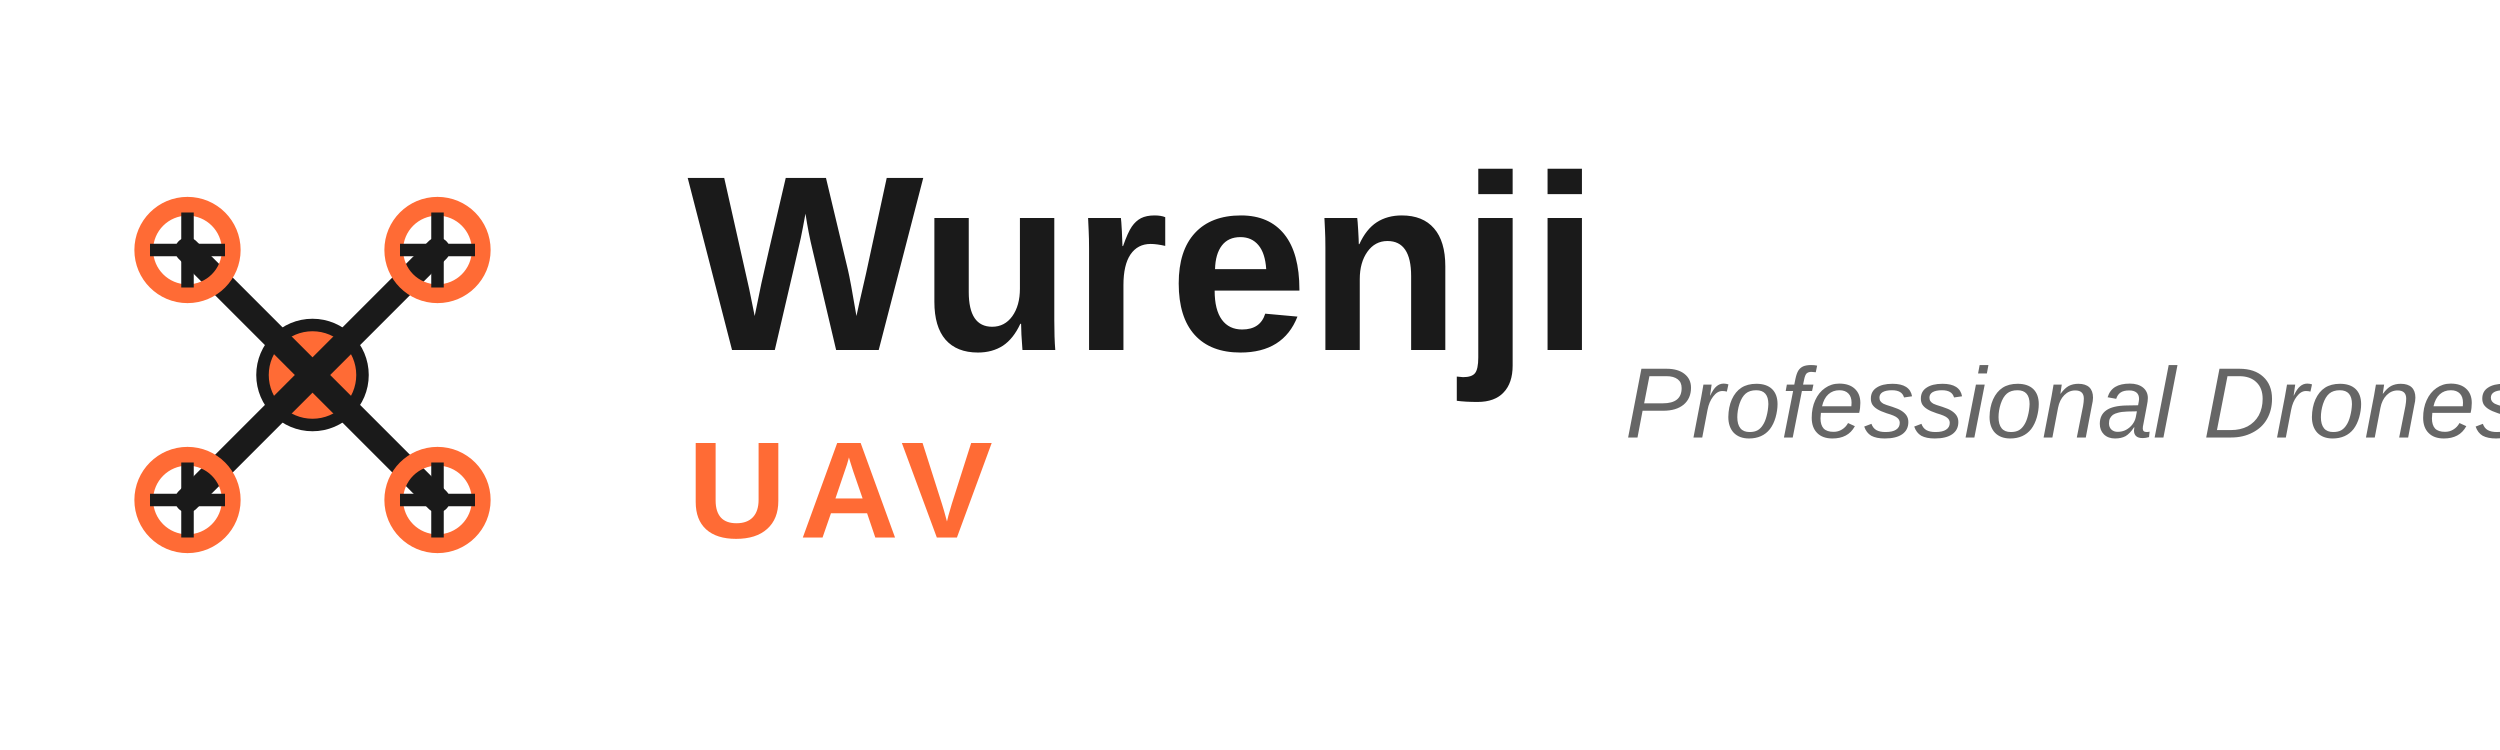
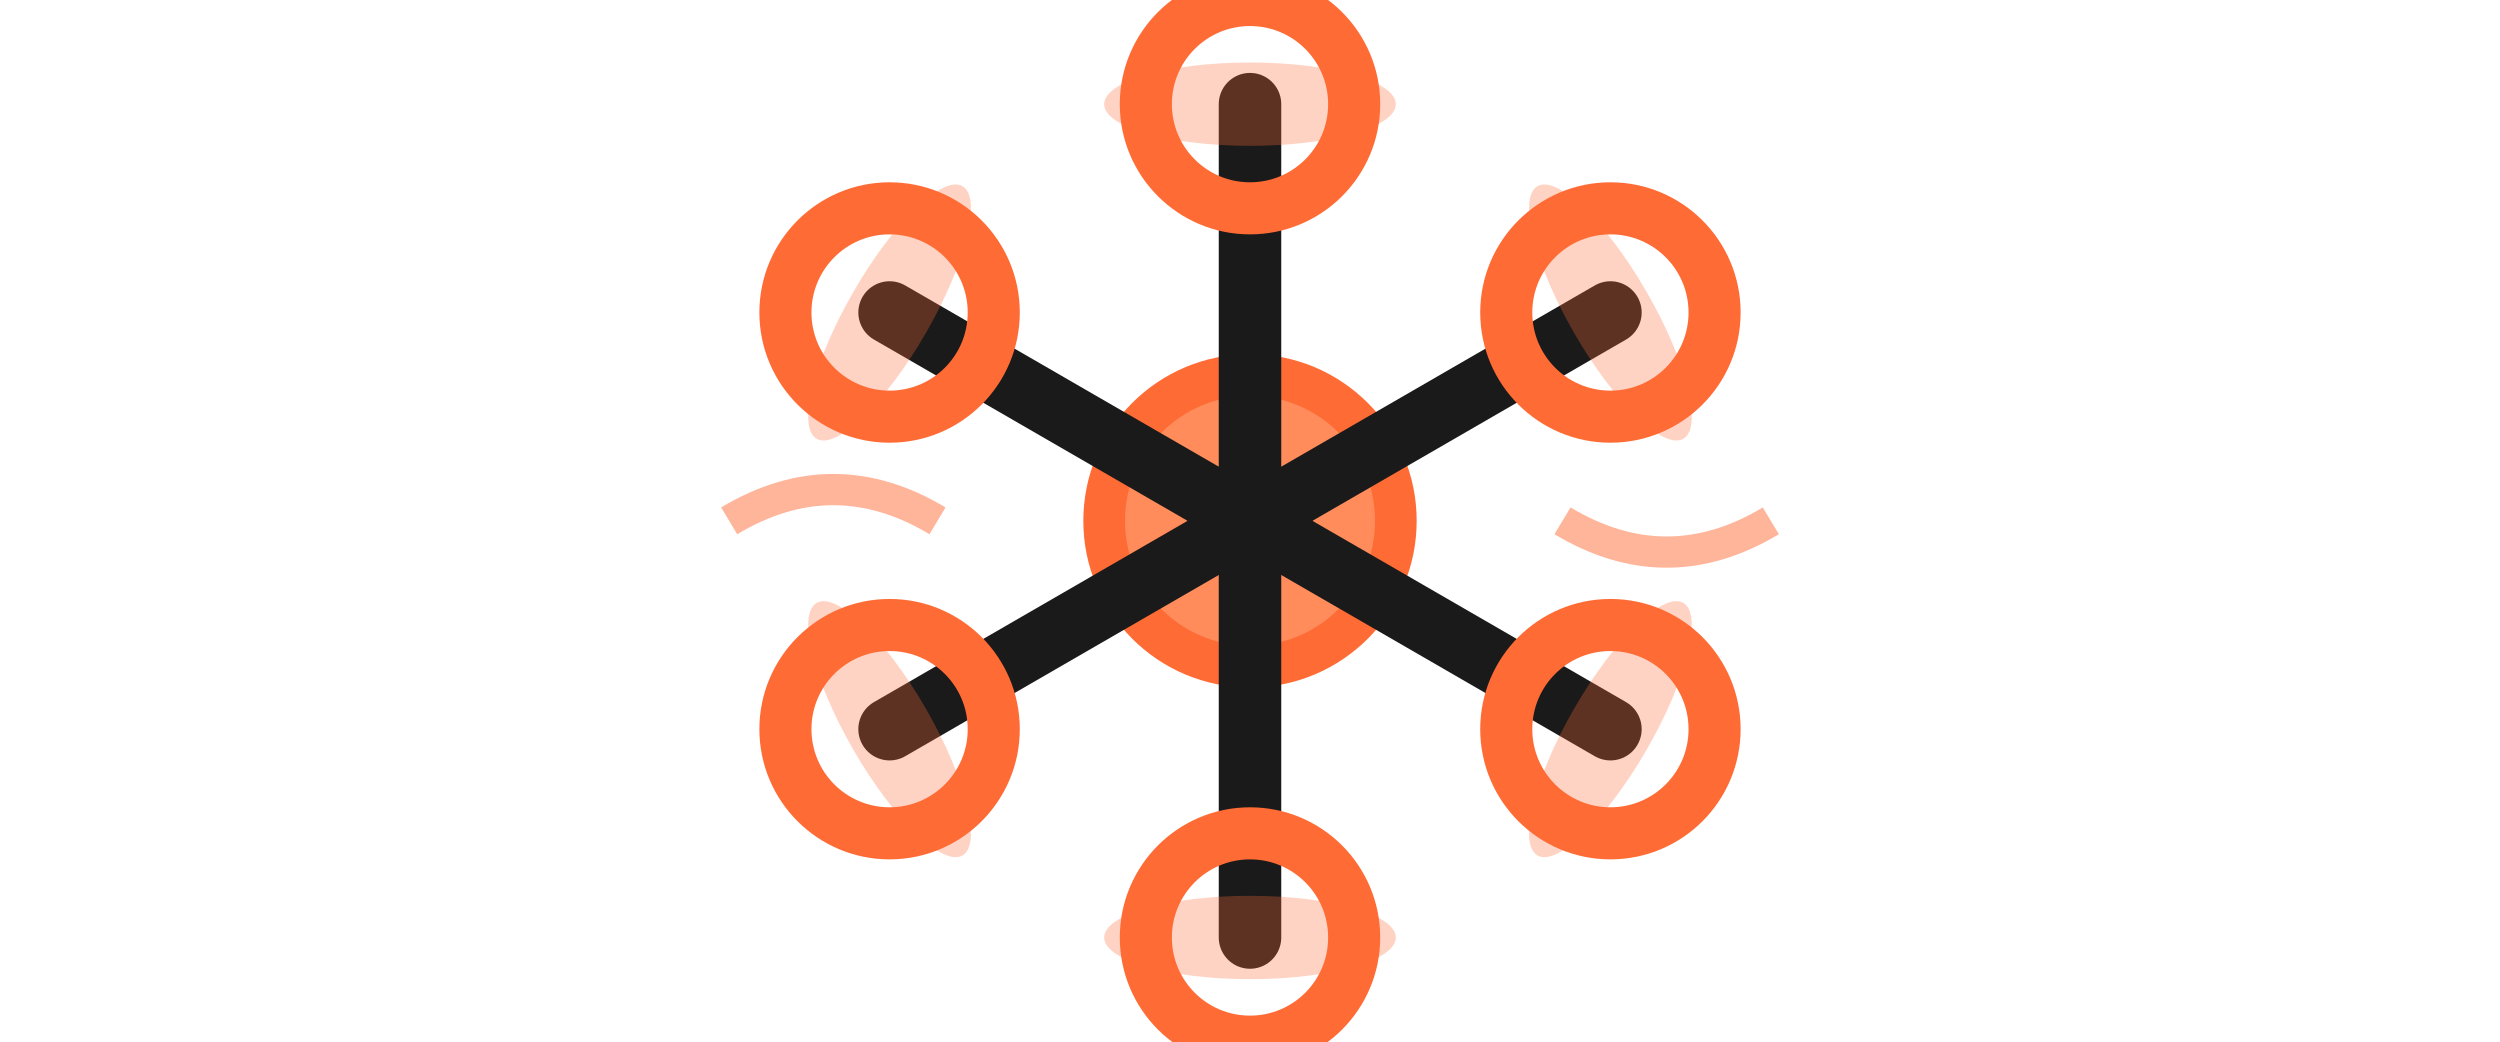
- <svg xmlns="http://www.w3.org/2000/svg" width="200" height="60" viewBox="0 0 200 60" fill="none">
-   <g transform="translate(10, 15)">
-     <circle cx="15" cy="15" r="4" fill="#FF6B35" stroke="#1a1a1a" stroke-width="1" />
-     <line x1="15" y1="15" x2="5" y2="5" stroke="#1a1a1a" stroke-width="2" stroke-linecap="round" />
-     <line x1="15" y1="15" x2="25" y2="5" stroke="#1a1a1a" stroke-width="2" stroke-linecap="round" />
-     <line x1="15" y1="15" x2="5" y2="25" stroke="#1a1a1a" stroke-width="2" stroke-linecap="round" />
-     <line x1="15" y1="15" x2="25" y2="25" stroke="#1a1a1a" stroke-width="2" stroke-linecap="round" />
-     <circle cx="5" cy="5" r="3.5" fill="none" stroke="#FF6B35" stroke-width="1.5" />
-     <circle cx="25" cy="5" r="3.5" fill="none" stroke="#FF6B35" stroke-width="1.5" />
-     <circle cx="5" cy="25" r="3.5" fill="none" stroke="#FF6B35" stroke-width="1.5" />
-     <circle cx="25" cy="25" r="3.5" fill="none" stroke="#FF6B35" stroke-width="1.5" />
-     <path d="M 5 2 L 5 8" stroke="#1a1a1a" stroke-width="1" />
-     <path d="M 2 5 L 8 5" stroke="#1a1a1a" stroke-width="1" />
-     <path d="M 25 2 L 25 8" stroke="#1a1a1a" stroke-width="1" />
-     <path d="M 22 5 L 28 5" stroke="#1a1a1a" stroke-width="1" />
-     <path d="M 5 22 L 5 28" stroke="#1a1a1a" stroke-width="1" />
-     <path d="M 2 25 L 8 25" stroke="#1a1a1a" stroke-width="1" />
-     <path d="M 25 22 L 25 28" stroke="#1a1a1a" stroke-width="1" />
-     <path d="M 22 25 L 28 25" stroke="#1a1a1a" stroke-width="1" />
+ <svg xmlns="http://www.w3.org/2000/svg" width="120" height="50" viewBox="0 0 120 50" fill="none">
+   <g transform="translate(60, 25)">
+     <circle cx="0" cy="0" r="8" fill="#FF6B35" />
+     <circle cx="0" cy="0" r="6" fill="#FF8C5A" />
+     <circle cx="0" cy="0" r="3" fill="#1a1a1a" />
+     <g>
+       <line x1="0" y1="0" x2="0" y2="-20" stroke="#1a1a1a" stroke-width="3" stroke-linecap="round" />
+       <line x1="0" y1="0" x2="17.3" y2="-10" stroke="#1a1a1a" stroke-width="3" stroke-linecap="round" />
+       <line x1="0" y1="0" x2="17.3" y2="10" stroke="#1a1a1a" stroke-width="3" stroke-linecap="round" />
+       <line x1="0" y1="0" x2="0" y2="20" stroke="#1a1a1a" stroke-width="3" stroke-linecap="round" />
+       <line x1="0" y1="0" x2="-17.3" y2="10" stroke="#1a1a1a" stroke-width="3" stroke-linecap="round" />
+       <line x1="0" y1="0" x2="-17.3" y2="-10" stroke="#1a1a1a" stroke-width="3" stroke-linecap="round" />
+     </g>
+     <g>
+       <circle cx="0" cy="-20" r="5" fill="none" stroke="#FF6B35" stroke-width="2.5" />
+       <ellipse cx="0" cy="-20" rx="7" ry="2" fill="#FF6B35" opacity="0.3" />
+       <circle cx="17.3" cy="-10" r="5" fill="none" stroke="#FF6B35" stroke-width="2.5" />
+       <ellipse cx="17.3" cy="-10" rx="7" ry="2" fill="#FF6B35" opacity="0.3" transform="rotate(60 17.3 -10)" />
+       <circle cx="17.3" cy="10" r="5" fill="none" stroke="#FF6B35" stroke-width="2.5" />
+       <ellipse cx="17.3" cy="10" rx="7" ry="2" fill="#FF6B35" opacity="0.3" transform="rotate(-60 17.3 10)" />
+       <circle cx="0" cy="20" r="5" fill="none" stroke="#FF6B35" stroke-width="2.5" />
+       <ellipse cx="0" cy="20" rx="7" ry="2" fill="#FF6B35" opacity="0.3" />
+       <circle cx="-17.3" cy="10" r="5" fill="none" stroke="#FF6B35" stroke-width="2.5" />
+       <ellipse cx="-17.3" cy="10" rx="7" ry="2" fill="#FF6B35" opacity="0.3" transform="rotate(60 -17.3 10)" />
+       <circle cx="-17.3" cy="-10" r="5" fill="none" stroke="#FF6B35" stroke-width="2.5" />
+       <ellipse cx="-17.3" cy="-10" rx="7" ry="2" fill="#FF6B35" opacity="0.3" transform="rotate(-60 -17.3 -10)" />
+     </g>
+     <path d="M -25 0 Q -20 -3, -15 0" stroke="#FF6B35" stroke-width="1.5" opacity="0.5" fill="none" />
+     <path d="M 15 0 Q 20 3, 25 0" stroke="#FF6B35" stroke-width="1.5" opacity="0.5" fill="none" />
  </g>
-   <text x="55" y="28" font-family="Arial, sans-serif" font-size="20" font-weight="bold" fill="#1a1a1a">
-     Wurenji
-   </text>
-   <text x="55" y="43" font-family="Arial, sans-serif" font-size="11" font-weight="600" fill="#FF6B35" letter-spacing="1">
-     UAV
-   </text>
-   <text x="130" y="35" font-family="Arial, sans-serif" font-size="8" fill="#666" font-style="italic">
-     Professional Drones
-   </text>
</svg>
